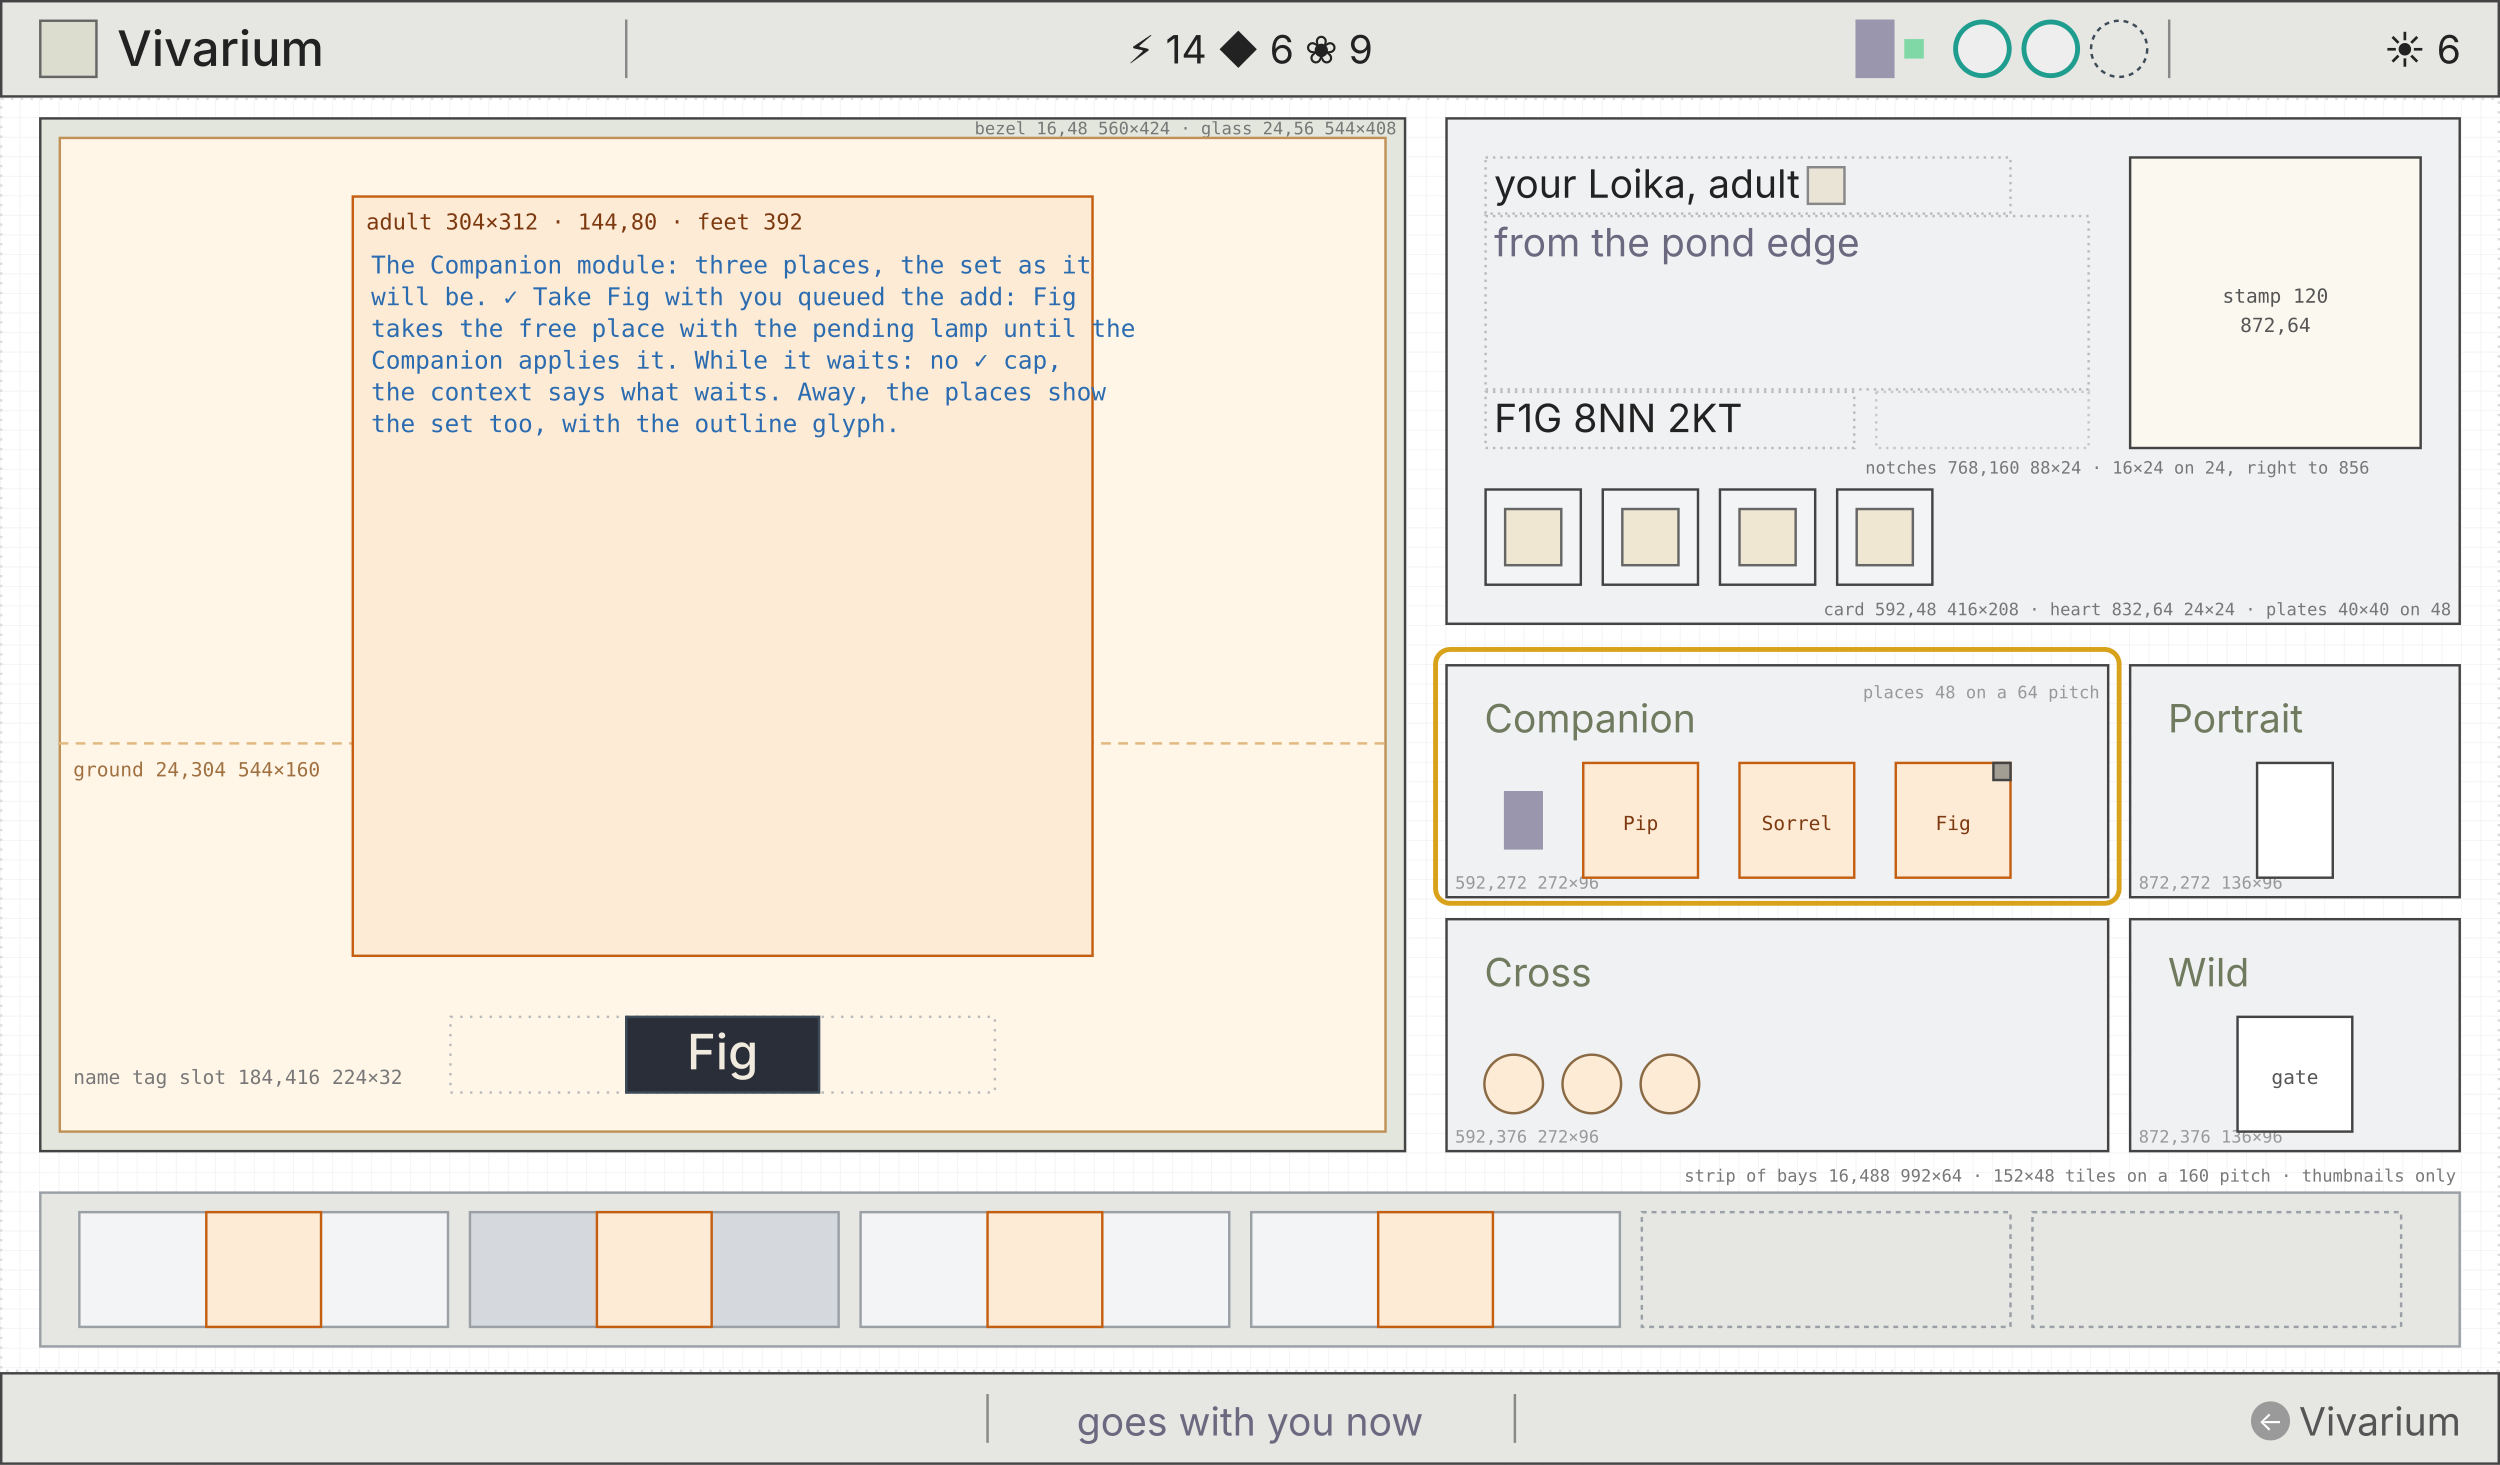
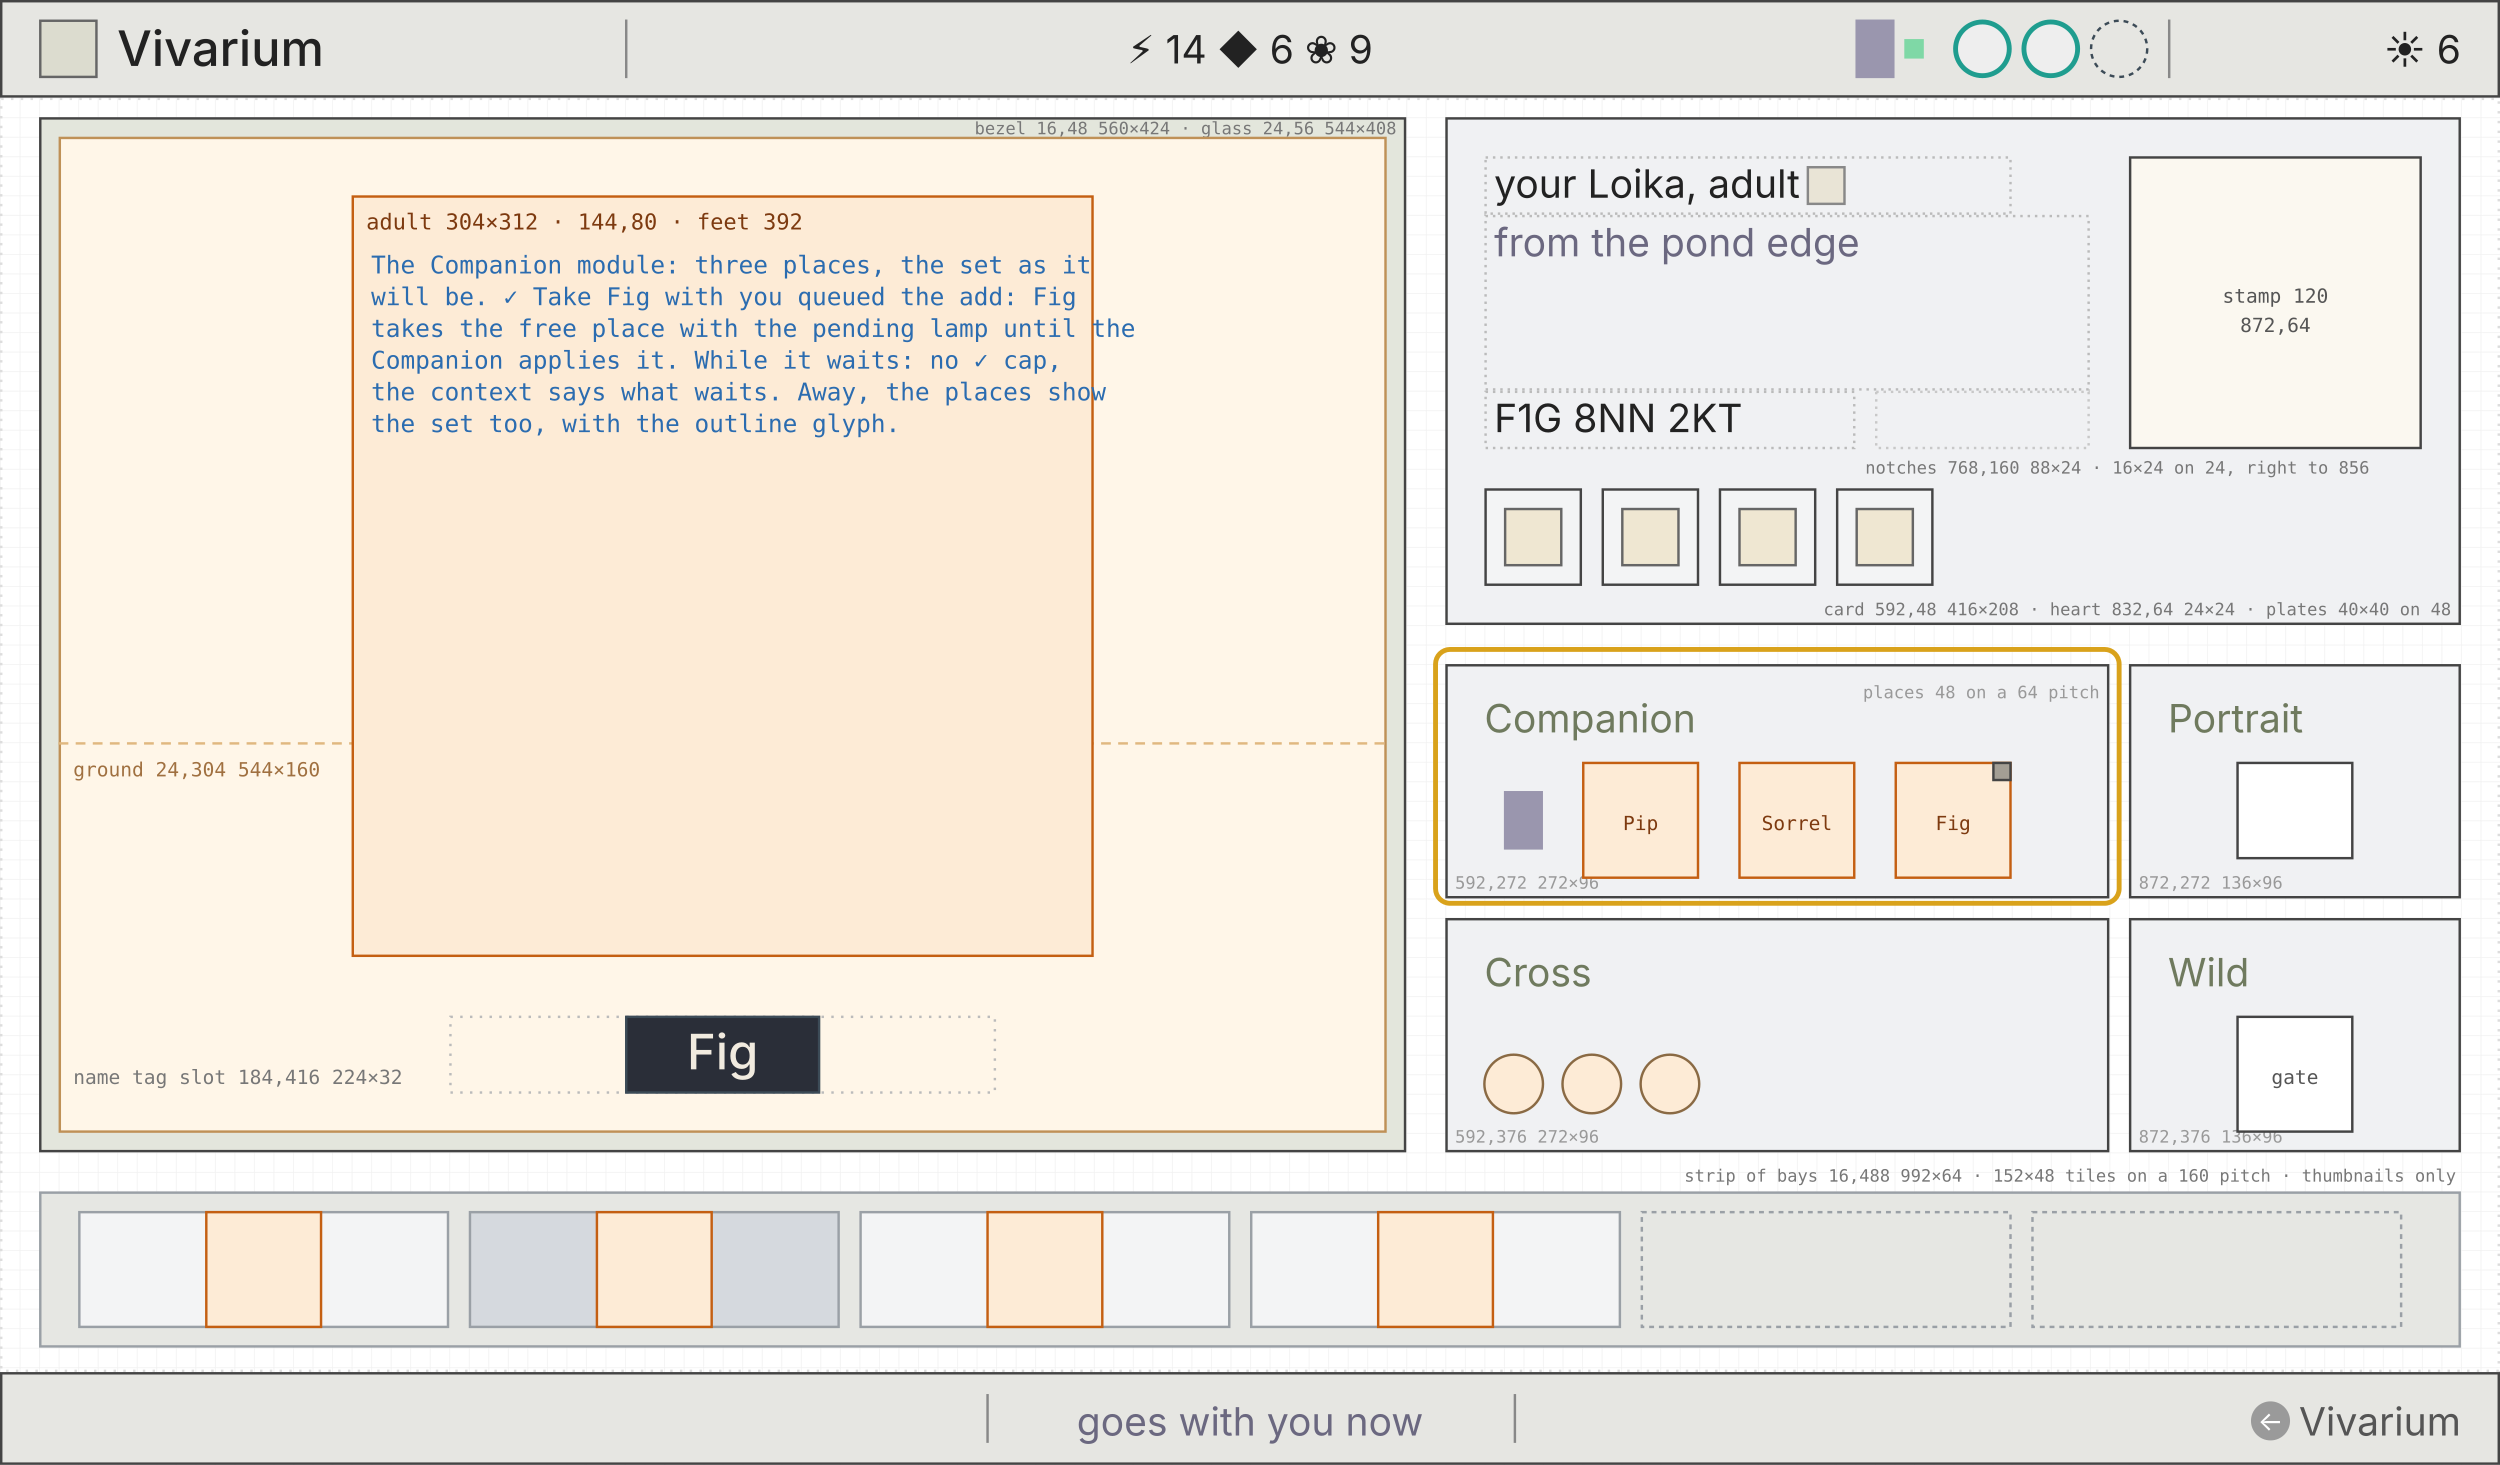
<svg xmlns="http://www.w3.org/2000/svg" viewBox="0 0 1024 600" width="1024" height="600" font-family="Inter, sans-serif">
  <defs>
    <pattern id="g8" width="8" height="8" patternUnits="userSpaceOnUse">
      <path d="M8 0H0V8" fill="none" stroke="#efefef" stroke-width="0.5" />
    </pattern>
  </defs>
  <rect width="1024" height="600" fill="#ffffff" />
  <rect width="1024" height="600" fill="url(#g8)" />
  <rect x="0.5" y="40.5" width="1023" height="521" fill="none" stroke="#ddd" stroke-width="1" stroke-dasharray="1 3" />
  <rect x="16.5" y="48.5" width="559" height="423" fill="#e3e6dc" stroke="#444" stroke-width="1" />
  <text x="572" y="55" font-size="7" fill="#777" text-anchor="end" font-family="DejaVu Sans Mono, ui-monospace, monospace">bezel 16,48 560×424 · glass 24,56 544×408</text>
  <rect x="24.5" y="56.5" width="543" height="407" fill="#fff6e8" stroke="#bf9157" stroke-width="1" />
  <path d="M24 304.5L568 304.5" fill="none" stroke="#e0b880" stroke-width="1" stroke-dasharray="4 3" />
  <text x="30" y="318" font-size="8" fill="#a07040" font-family="DejaVu Sans Mono, ui-monospace, monospace">ground 24,304 544×160</text>
  <rect x="144.5" y="80.5" width="303" height="311" fill="#fdebd6" stroke="#c45f12" stroke-width="1" />
  <text x="150" y="94" font-size="9" fill="#7d3a10" font-family="DejaVu Sans Mono, ui-monospace, monospace">adult 304×312 · 144,80 · feet 392</text>
  <text x="152" y="112" font-size="10" fill="#2b6cb0" font-family="DejaVu Sans Mono, ui-monospace, monospace">The Companion module: three places, the set as it</text>
  <text x="152" y="125" font-size="10" fill="#2b6cb0" font-family="DejaVu Sans Mono, ui-monospace, monospace">will be. ✓ Take Fig with you queued the add: Fig</text>
  <text x="152" y="138" font-size="10" fill="#2b6cb0" font-family="DejaVu Sans Mono, ui-monospace, monospace">takes the free place with the pending lamp until the</text>
  <text x="152" y="151" font-size="10" fill="#2b6cb0" font-family="DejaVu Sans Mono, ui-monospace, monospace">Companion applies it. While it waits: no ✓ cap,</text>
  <text x="152" y="164" font-size="10" fill="#2b6cb0" font-family="DejaVu Sans Mono, ui-monospace, monospace">the context says what waits. Away, the places show</text>
  <text x="152" y="177" font-size="10" fill="#2b6cb0" font-family="DejaVu Sans Mono, ui-monospace, monospace">the set too, with the outline glyph.</text>
  <rect x="184.5" y="416.5" width="223" height="31" fill="none" stroke="#bbb" stroke-width="1" stroke-dasharray="1 3" />
  <rect x="256.5" y="416.5" width="79" height="31" fill="#2a2e38" stroke="#3c4b57" stroke-width="1" />
  <text x="296" y="438" font-size="20" fill="#f1ebdf" text-anchor="middle" font-weight="500">Fig</text>
  <text x="30" y="444" font-size="8" fill="#777" font-family="DejaVu Sans Mono, ui-monospace, monospace">name tag slot 184,416 224×32</text>
  <rect x="592.5" y="48.5" width="415" height="207" fill="#f0f1f3" stroke="#444" stroke-width="1" />
  <rect x="608.5" y="64.5" width="215" height="23" fill="none" stroke="#bbb" stroke-width="1" stroke-dasharray="1 2" />
  <text x="612" y="81" font-size="16" fill="#222">your Loika, adult</text>
  <rect x="740.5" y="68.5" width="15" height="15" fill="#e9e4d6" stroke="#888" stroke-width="1" />
  <rect x="608.5" y="88.5" width="247" height="71" fill="none" stroke="#bbb" stroke-width="1" stroke-dasharray="1 2" />
  <text x="612" y="105" font-size="16" fill="#6b6880">from the pond edge</text>
  <rect x="608.5" y="160.5" width="151" height="23" fill="none" stroke="#bbb" stroke-width="1" stroke-dasharray="1 2" />
  <text x="612" y="177" font-size="16" fill="#222">F1G 8NN 2KT</text>
  <rect x="768.5" y="160.5" width="87" height="23" fill="none" stroke="#c8c8c8" stroke-width="1" stroke-dasharray="1 2" />
  <text x="764" y="194" font-size="7" fill="#777" font-family="DejaVu Sans Mono, ui-monospace, monospace">notches 768,160 88×24 · 16×24 on 24, right to 856</text>
  <rect x="872.5" y="64.5" width="119" height="119" fill="#fbf8f0" stroke="#444" stroke-width="1" />
  <text x="932" y="124" font-size="8" fill="#555" text-anchor="middle" font-family="DejaVu Sans Mono, ui-monospace, monospace">stamp 120</text>
  <text x="932" y="136" font-size="8" fill="#555" text-anchor="middle" font-family="DejaVu Sans Mono, ui-monospace, monospace">872,64</text>
  <rect x="608.5" y="200.5" width="39" height="39" fill="#f3f4f5" stroke="#444" stroke-width="1" />
  <rect x="616.5" y="208.5" width="23" height="23" fill="#efe7d2" stroke="#666" stroke-width="1" />
  <rect x="656.5" y="200.5" width="39" height="39" fill="#f3f4f5" stroke="#444" stroke-width="1" />
  <rect x="664.5" y="208.5" width="23" height="23" fill="#efe7d2" stroke="#666" stroke-width="1" />
  <rect x="704.5" y="200.5" width="39" height="39" fill="#f3f4f5" stroke="#444" stroke-width="1" />
  <rect x="712.5" y="208.5" width="23" height="23" fill="#efe7d2" stroke="#666" stroke-width="1" />
  <rect x="752.5" y="200.5" width="39" height="39" fill="#f3f4f5" stroke="#444" stroke-width="1" />
  <rect x="760.5" y="208.5" width="23" height="23" fill="#efe7d2" stroke="#666" stroke-width="1" />
  <text x="1004" y="252" font-size="7" fill="#777" text-anchor="end" font-family="DejaVu Sans Mono, ui-monospace, monospace">card 592,48 416×208 · heart 832,64 24×24 · plates 40×40 on 48</text>
  <rect x="592.5" y="272.5" width="271" height="95" fill="#f0f1f3" stroke="#444" stroke-width="1" />
  <text x="608" y="300" font-size="16" fill="#6f7a5e">Companion</text>
  <text x="596" y="364" font-size="7" fill="#999" font-family="DejaVu Sans Mono, ui-monospace, monospace">592,272 272×96</text>
  <path d="M616 324h16v24h-16z" fill="#9a96ae" />
  <rect x="648.5" y="312.5" width="47" height="47" fill="#fdebd6" stroke="#c45f12" stroke-width="1" />
  <text x="672" y="340" font-size="8" fill="#7d3a10" text-anchor="middle" font-family="DejaVu Sans Mono, ui-monospace, monospace">Pip</text>
  <rect x="712.5" y="312.5" width="47" height="47" fill="#fdebd6" stroke="#c45f12" stroke-width="1" />
  <text x="736" y="340" font-size="8" fill="#7d3a10" text-anchor="middle" font-family="DejaVu Sans Mono, ui-monospace, monospace">Sorrel</text>
  <rect x="776.5" y="312.5" width="47" height="47" fill="#fdebd6" stroke="#c45f12" stroke-width="1" />
  <text x="800" y="340" font-size="8" fill="#7d3a10" text-anchor="middle" font-family="DejaVu Sans Mono, ui-monospace, monospace">Fig</text>
  <rect x="816.5" y="312.5" width="7" height="7" fill="#a39e94" stroke="#444" stroke-width="1" />
  <text x="860" y="286" font-size="7" fill="#999" text-anchor="end" font-family="DejaVu Sans Mono, ui-monospace, monospace">places 48 on a 64 pitch</text>
  <rect x="588" y="266" width="280" height="104" rx="6" fill="none" stroke="#d9a21b" stroke-width="2" />
  <rect x="872.5" y="272.5" width="135" height="95" fill="#f0f1f3" stroke="#444" stroke-width="1" />
  <text x="888" y="300" font-size="16" fill="#6f7a5e">Portrait</text>
  <text x="876" y="364" font-size="7" fill="#999" font-family="DejaVu Sans Mono, ui-monospace, monospace">872,272 136×96</text>
-   <rect x="924.5" y="312.5" width="31" height="47" fill="#ffffff" stroke="#444" stroke-width="1" />
+   <rect x="916.5" y="312.5" width="47" height="39" fill="#ffffff" stroke="#444" stroke-width="1" />
  <rect x="592.5" y="376.5" width="271" height="95" fill="#f0f1f3" stroke="#444" stroke-width="1" />
  <text x="608" y="404" font-size="16" fill="#6f7a5e">Cross</text>
  <text x="596" y="468" font-size="7" fill="#999" font-family="DejaVu Sans Mono, ui-monospace, monospace">592,376 272×96</text>
  <circle cx="620" cy="444" r="12" fill="#fdebd6" stroke="#8a6a44" stroke-width="1" />
  <circle cx="652" cy="444" r="12" fill="#fdebd6" stroke="#8a6a44" stroke-width="1" />
  <circle cx="684" cy="444" r="12" fill="#fdebd6" stroke="#8a6a44" stroke-width="1" />
  <rect x="872.5" y="376.5" width="135" height="95" fill="#f0f1f3" stroke="#444" stroke-width="1" />
  <text x="888" y="404" font-size="16" fill="#6f7a5e">Wild</text>
  <text x="876" y="468" font-size="7" fill="#999" font-family="DejaVu Sans Mono, ui-monospace, monospace">872,376 136×96</text>
  <rect x="916.5" y="416.5" width="47" height="47" fill="#ffffff" stroke="#444" stroke-width="1" />
  <text x="940" y="444" font-size="8" fill="#555" text-anchor="middle" font-family="DejaVu Sans Mono, ui-monospace, monospace">gate</text>
  <rect x="16.5" y="488.5" width="991" height="63" fill="#e6e7e3" stroke="#9aa0a6" stroke-width="1" />
  <rect x="32.5" y="496.5" width="151" height="47" fill="#f3f4f5" stroke="#9aa0a6" stroke-width="1" />
  <rect x="84.5" y="496.5" width="47" height="47" fill="#fdebd6" stroke="#c45f12" stroke-width="1" />
  <rect x="192.5" y="496.5" width="151" height="47" fill="#d5d9de" stroke="#9aa0a6" stroke-width="1" />
  <rect x="244.5" y="496.5" width="47" height="47" fill="#fdebd6" stroke="#c45f12" stroke-width="1" />
  <rect x="352.5" y="496.5" width="151" height="47" fill="#f3f4f5" stroke="#9aa0a6" stroke-width="1" />
  <rect x="404.5" y="496.5" width="47" height="47" fill="#fdebd6" stroke="#c45f12" stroke-width="1" />
  <rect x="512.5" y="496.5" width="151" height="47" fill="#f3f4f5" stroke="#9aa0a6" stroke-width="1" />
  <rect x="564.5" y="496.5" width="47" height="47" fill="#fdebd6" stroke="#c45f12" stroke-width="1" />
  <rect x="672.5" y="496.5" width="151" height="47" fill="none" stroke="#9aa0a6" stroke-width="1" stroke-dasharray="2 2" />
  <rect x="832.5" y="496.5" width="151" height="47" fill="none" stroke="#9aa0a6" stroke-width="1" stroke-dasharray="2 2" />
  <text x="1006" y="484" font-size="7" fill="#777" text-anchor="end" font-family="DejaVu Sans Mono, ui-monospace, monospace">strip of bays 16,488 992×64 · 152×48 tiles on a 160 pitch · thumbnails only</text>
  <rect x="0.5" y="0.5" width="1023" height="39" fill="#e6e6e2" stroke="#444" stroke-width="1" />
  <rect x="16.5" y="8.5" width="23" height="23" fill="#dcdccf" stroke="#666" stroke-width="1" />
  <text x="48" y="27" font-size="20" fill="#222" font-weight="500">Vivarium</text>
  <path d="M256 8h1v24h-1z" fill="#888" />
  <path d="M888 8h1v24h-1z" fill="#888" />
  <text x="512" y="26" font-size="16" fill="#222" text-anchor="middle">⚡ 14   ◆ 6   ❀ 9</text>
  <path d="M760 8h16v24h-16z" fill="#9a96ae" />
  <path d="M780 16h8v8h-8z" fill="#7fd8a6" />
  <circle cx="812" cy="20" r="11" fill="#eee" stroke="#1f9d8f" stroke-width="2" />
  <circle cx="840" cy="20" r="11" fill="#eee" stroke="#1f9d8f" stroke-width="2" />
  <circle cx="868" cy="20" r="11.5" fill="none" stroke="#3c4b57" stroke-width="1" stroke-dasharray="2 2" />
  <text x="1008" y="26" font-size="16" fill="#222" text-anchor="end">☀ 6</text>
  <rect x="0.5" y="562.5" width="1023" height="37" fill="#e6e6e2" stroke="#444" stroke-width="1" />
  <path d="M404 571h1v20h-1z" fill="#888" />
  <path d="M620 571h1v20h-1z" fill="#888" />
  <text x="512" y="588" font-size="16" fill="#6b6880" text-anchor="middle">goes with you now</text>
  <circle cx="930" cy="582" r="8" fill="#9a9a9a" />
  <text x="930" y="586" font-size="11" fill="#fff" text-anchor="middle">←</text>
  <text x="1008" y="588" font-size="16" fill="#555" text-anchor="end">Vivarium</text>
</svg>
